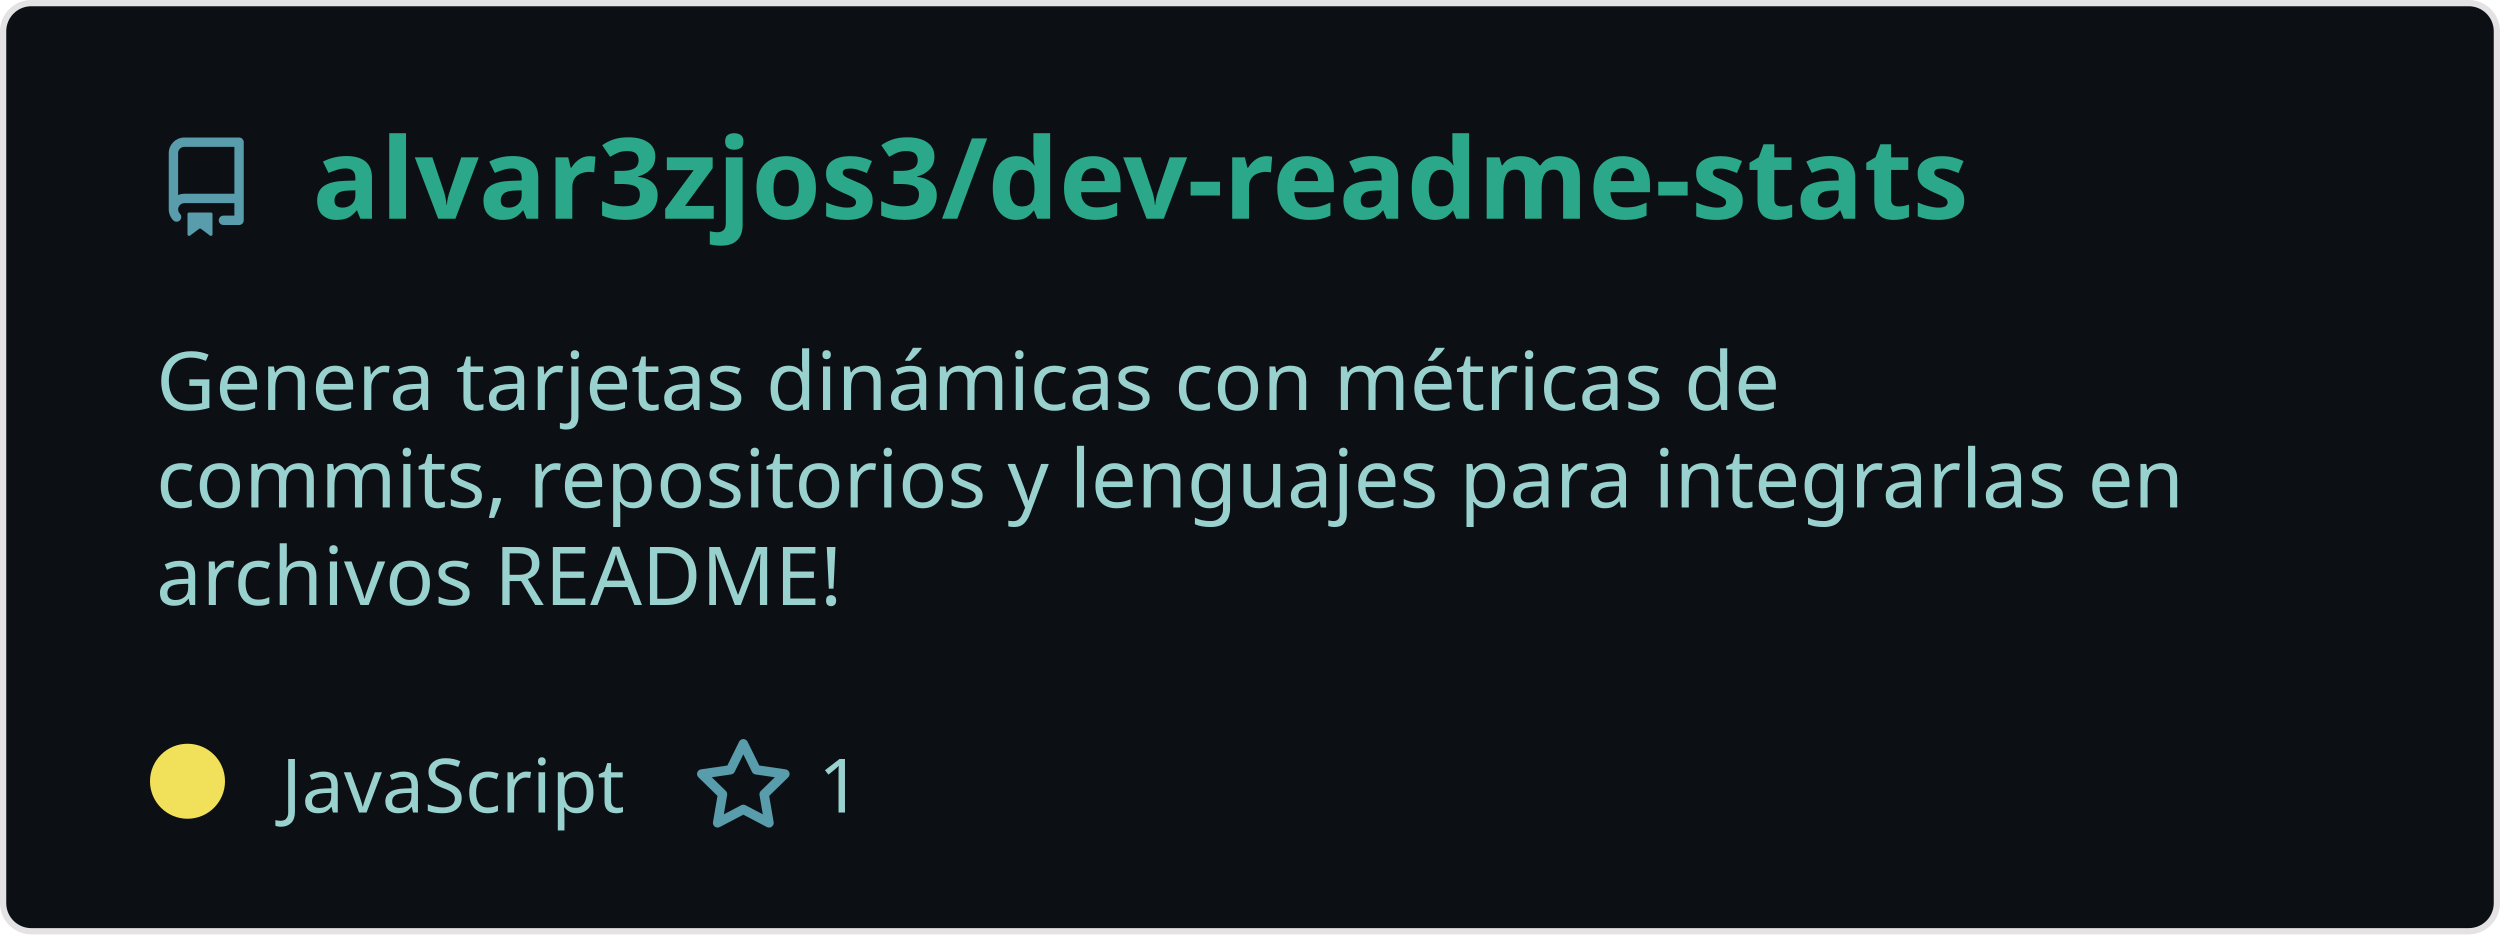
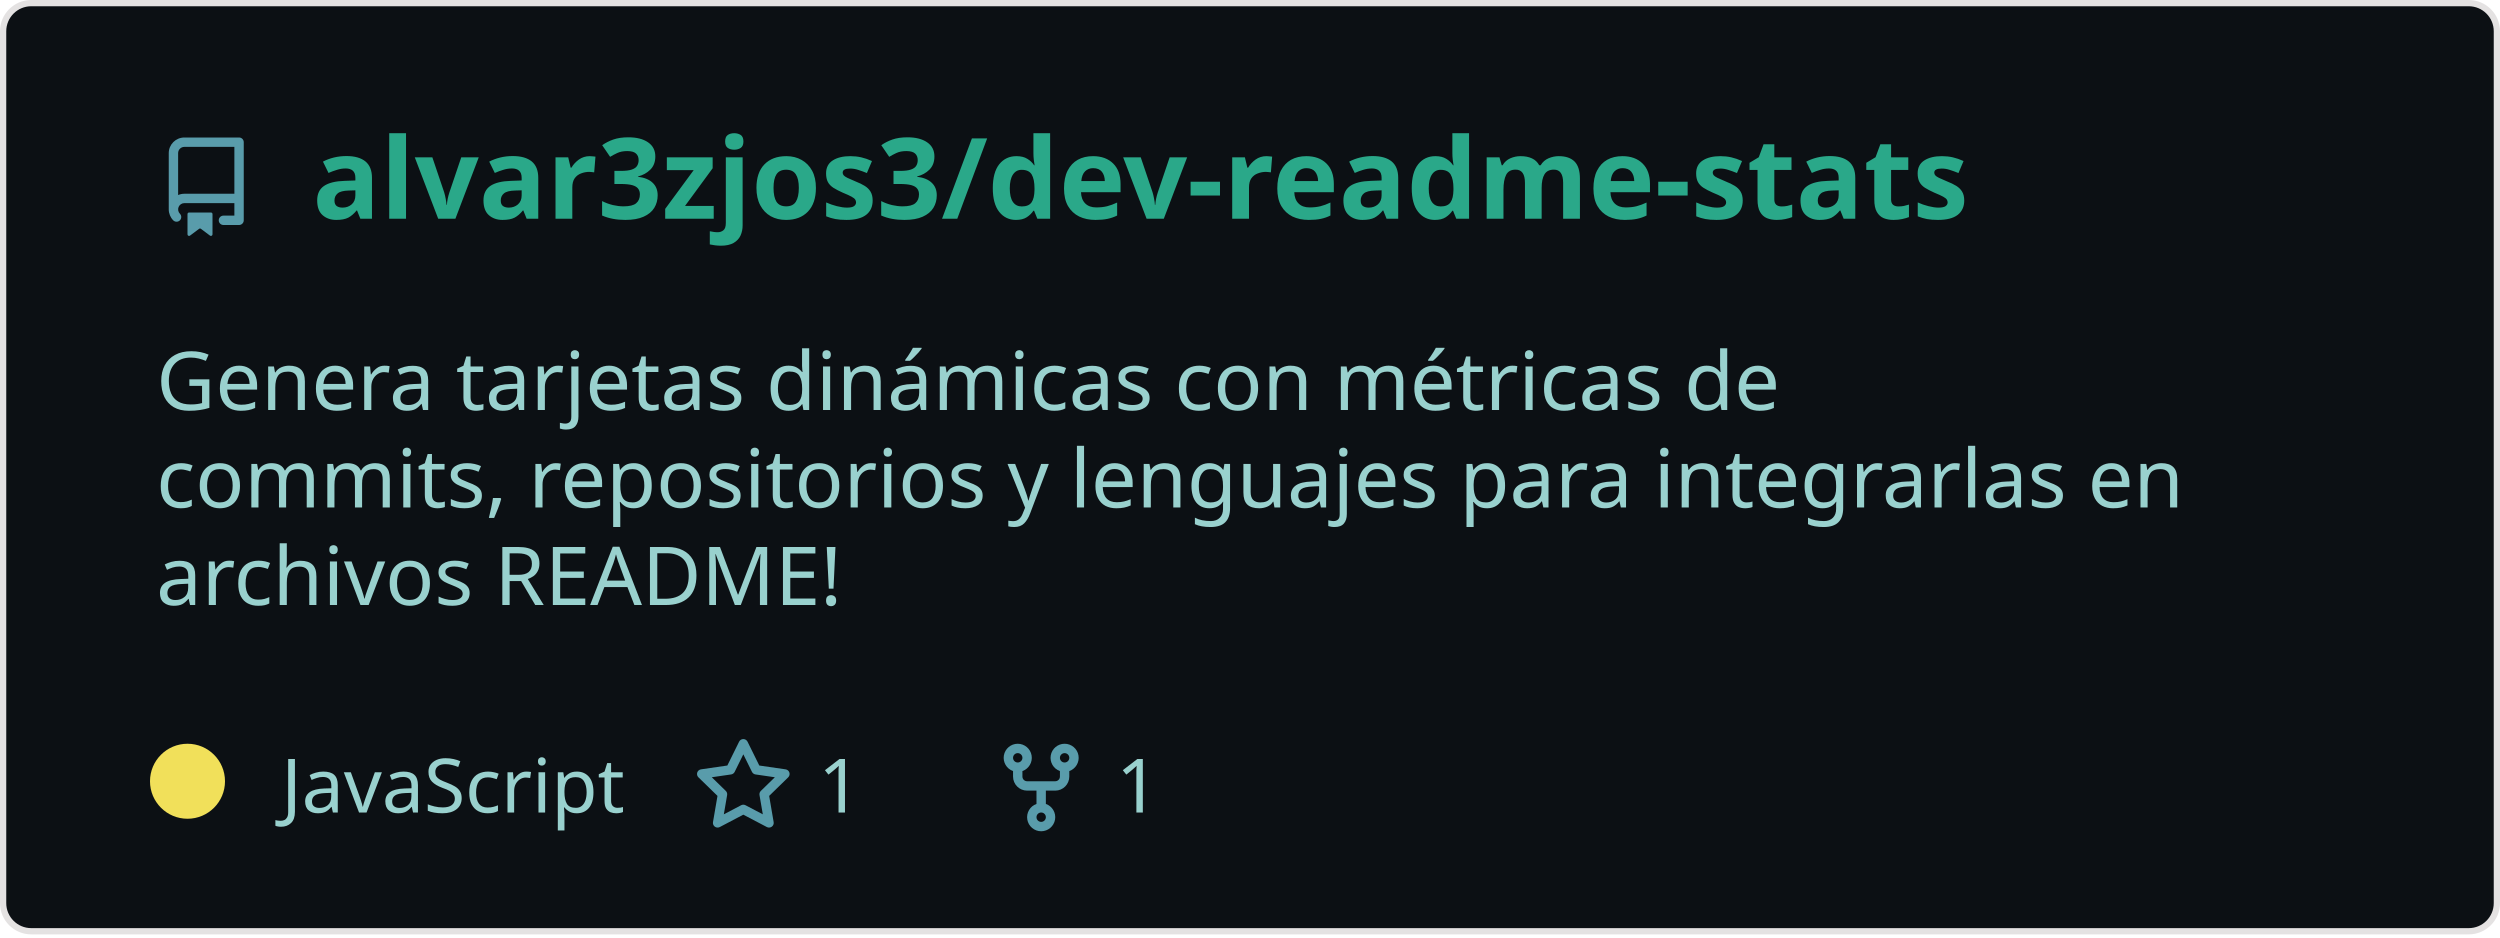
<svg xmlns="http://www.w3.org/2000/svg" width="400" height="150" viewBox="0 0 400 150" fill="none" role="img" aria-labelledby="descId">
  <style>
          .header {
            font: 600 18px 'Segoe UI', Ubuntu, Sans-Serif;
            fill: #2aa889;
            animation: fadeInAnimation 0.8s ease-in-out forwards;
          }
          @supports(-moz-appearance: auto) {
            /* El selector detecta Firefox */
            .header { font-size: 15.5px; }
          }
          
    .description { font: 400 13px 'Segoe UI', Ubuntu, Sans-Serif; fill: #99d1ce }
    .gray { font: 400 12px 'Segoe UI', Ubuntu, Sans-Serif; fill: #99d1ce }
    .icon { fill: #599cab }
    .badge { font: 600 11px 'Segoe UI', Ubuntu, Sans-Serif; }
    .badge rect { opacity: 0.2 }
  

          
      /* Animaciones */
      @keyframes scaleInAnimation {
        from {
          transform: translate(-5px, 5px) scale(0);
        }
        to {
          transform: translate(-5px, 5px) scale(1);
        }
      }
      @keyframes fadeInAnimation {
        from {
          opacity: 0;
        }
        to {
          opacity: 1;
        }
      }
    
          * { animation-duration: 0s !important; animation-delay: 0s !important; }
        </style>
  <rect data-testid="card-bg" x="0.5" y="0.5" rx="4.5" height="99%" stroke="#e4e2e2" width="399" fill="#0c1014" stroke-opacity="1" />
  <g data-testid="card-title" transform="translate(25, 35)">
    <g transform="translate(0, 0)">
      <svg class="icon" x="0" y="-13" viewBox="0 0 16 16" version="1.1" width="16" height="16">
        <path fill-rule="evenodd" d="M2 2.5A2.5 2.5 0 014.5 0h8.75a.75.75 0 01.75.75v12.5a.75.75 0 01-.75.75h-2.5a.75.75 0 110-1.5h1.75v-2h-8a1 1 0 00-.714 1.7.75.75 0 01-1.072 1.05A2.495 2.495 0 012 11.5v-9zm10.5-1V9h-8c-.356 0-.694.074-1 .208V2.5a1 1 0 011-1h8zM5 12.25v3.25a.25.25 0 00.4.2l1.45-1.087a.25.25 0 01.3 0L8.6 15.7a.25.25 0 00.4-.2v-3.25a.25.25 0 00-.25-.25h-3.5a.25.25 0 00-.25.25z" />
      </svg>
    </g>
    <g transform="translate(25, 0)">
      <text x="0" y="0" class="header" data-testid="header">alvar3zjos3/dev-readme-stats</text>
    </g>
  </g>
  <g data-testid="main-card-body" transform="translate(0, 55)">
    <text class="description" x="25" y="-5">
      <tspan dy="1.2em" x="25">Genera tarjetas dinámicas con métricas de</tspan>
      <tspan dy="1.2em" x="25">commits, repositorios y lenguajes para integrarlas en</tspan>
      <tspan dy="1.2em" x="25">archivos README!</tspan>
    </text>
    <g transform="translate(30, 75)">
      <g transform="translate(0, 0)">
        <g data-testid="primary-lang">
          <circle data-testid="lang-color" cx="0" cy="-5" r="6" fill="#f1e05a" />
          <text data-testid="lang-name" class="gray" x="15">JavaScript</text>
        </g>
      </g>
      <g transform="translate(80.93125, 0)">
        <g transform="translate(0, 0)">
          <svg class="icon" y="-12" viewBox="0 0 16 16" version="1.1" width="16" height="16">
            <path fill-rule="evenodd" d="M8 .25a.75.75 0 01.673.418l1.882 3.815 4.21.612a.75.75 0 01.416 1.279l-3.046 2.97.719 4.192a.75.75 0 01-1.088.791L8 12.347l-3.766 1.98a.75.75 0 01-1.088-.79l.72-4.194L.818 6.374a.75.75 0 01.416-1.28l4.21-.611L7.327.668A.75.75 0 018 .25zm0 2.445L6.615 5.5a.75.75 0 01-.564.41l-3.097.45 2.24 2.184a.75.75 0 01.216.664l-.528 3.084 2.769-1.456a.75.75 0 01.698 0l2.77 1.456-.53-3.084a.75.75 0 01.216-.664l2.24-2.183-3.096-.45a.75.75 0 01-.564-.41L8 2.694v.001z" />
          </svg>
        </g>
        <g transform="translate(20, 0)">
          <text data-testid="stargazers" class="gray">1</text>
        </g>
      </g>
+       <g transform="translate(128.5875, 0)">
+         <g transform="translate(0, 0)">
+           <svg class="icon" y="-12" viewBox="0 0 16 16" version="1.1" width="16" height="16">
+             <path fill-rule="evenodd" d="M5 3.25a.75.75 0 11-1.5 0 .75.75 0 011.5 0zm0 2.122a2.25 2.25 0 10-1.5 0v.878A2.25 2.25 0 005.75 8.5h1.5v2.128a2.251 2.251 0 101.5 0V8.5h1.5a2.25 2.25 0 002.25-2.25v-.878a2.25 2.25 0 10-1.5 0v.878a.75.75 0 01-.75.75h-4.5A.75.75 0 015 6.25v-.878zm3.75 7.378a.75.75 0 11-1.5 0 .75.75 0 011.5 0zm3-8.75a.75.75 0 100-1.5.75.75 0 000 1.5z" />
+           </svg>
+         </g>
+         <g transform="translate(20, 0)">
+           <text data-testid="forkcount" class="gray">1</text>
+         </g>
+       </g>
    </g>
  </g>
</svg>
